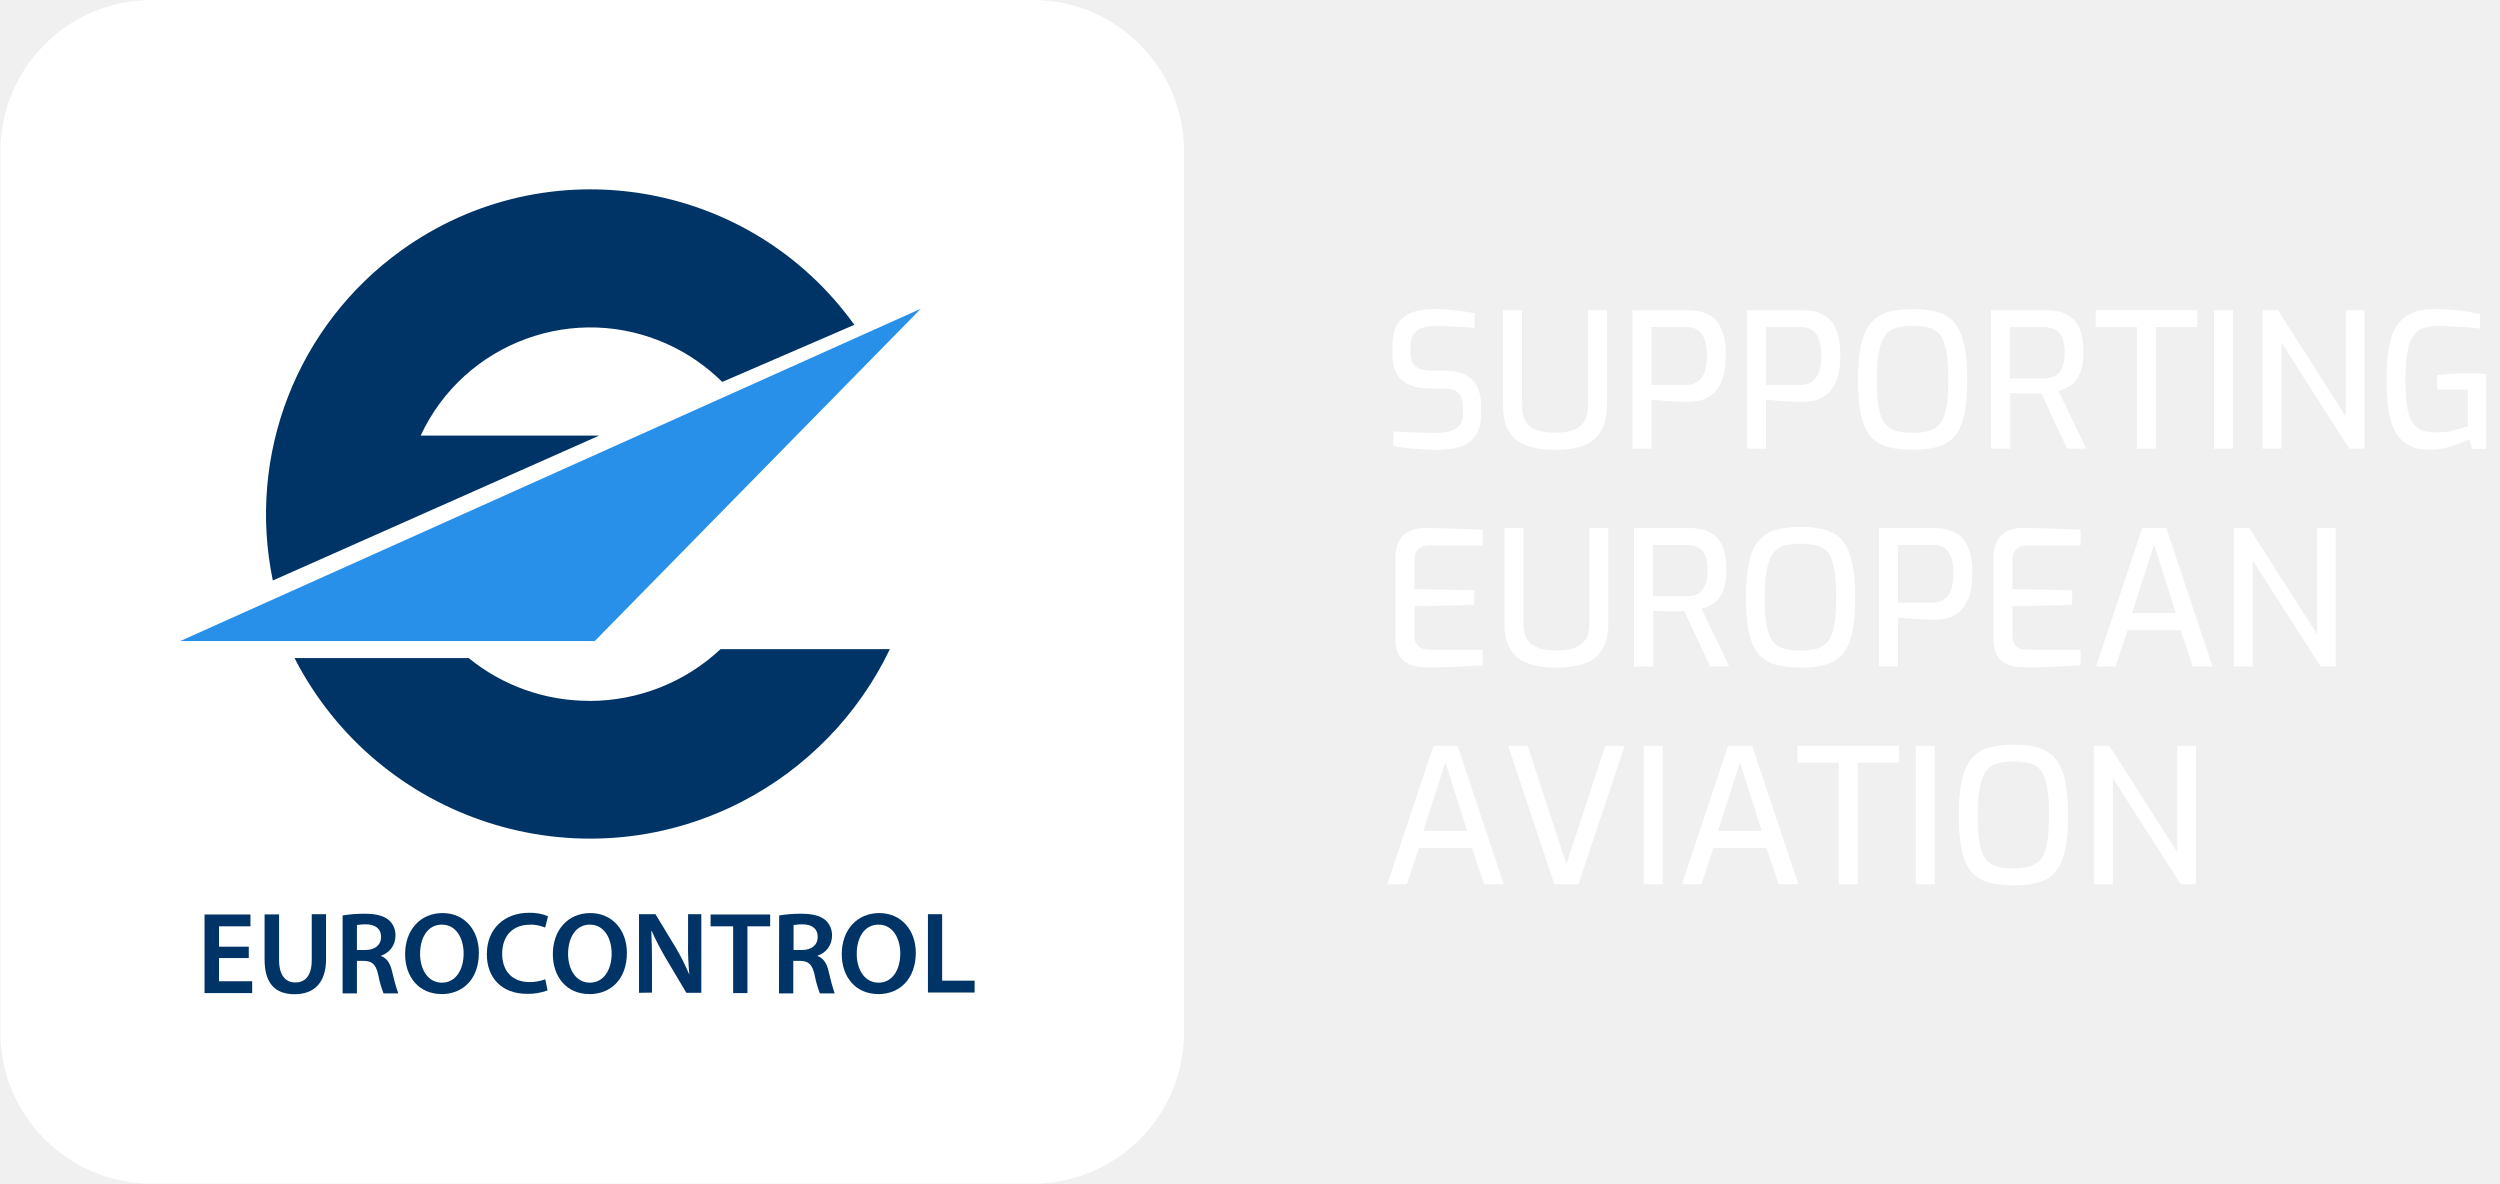
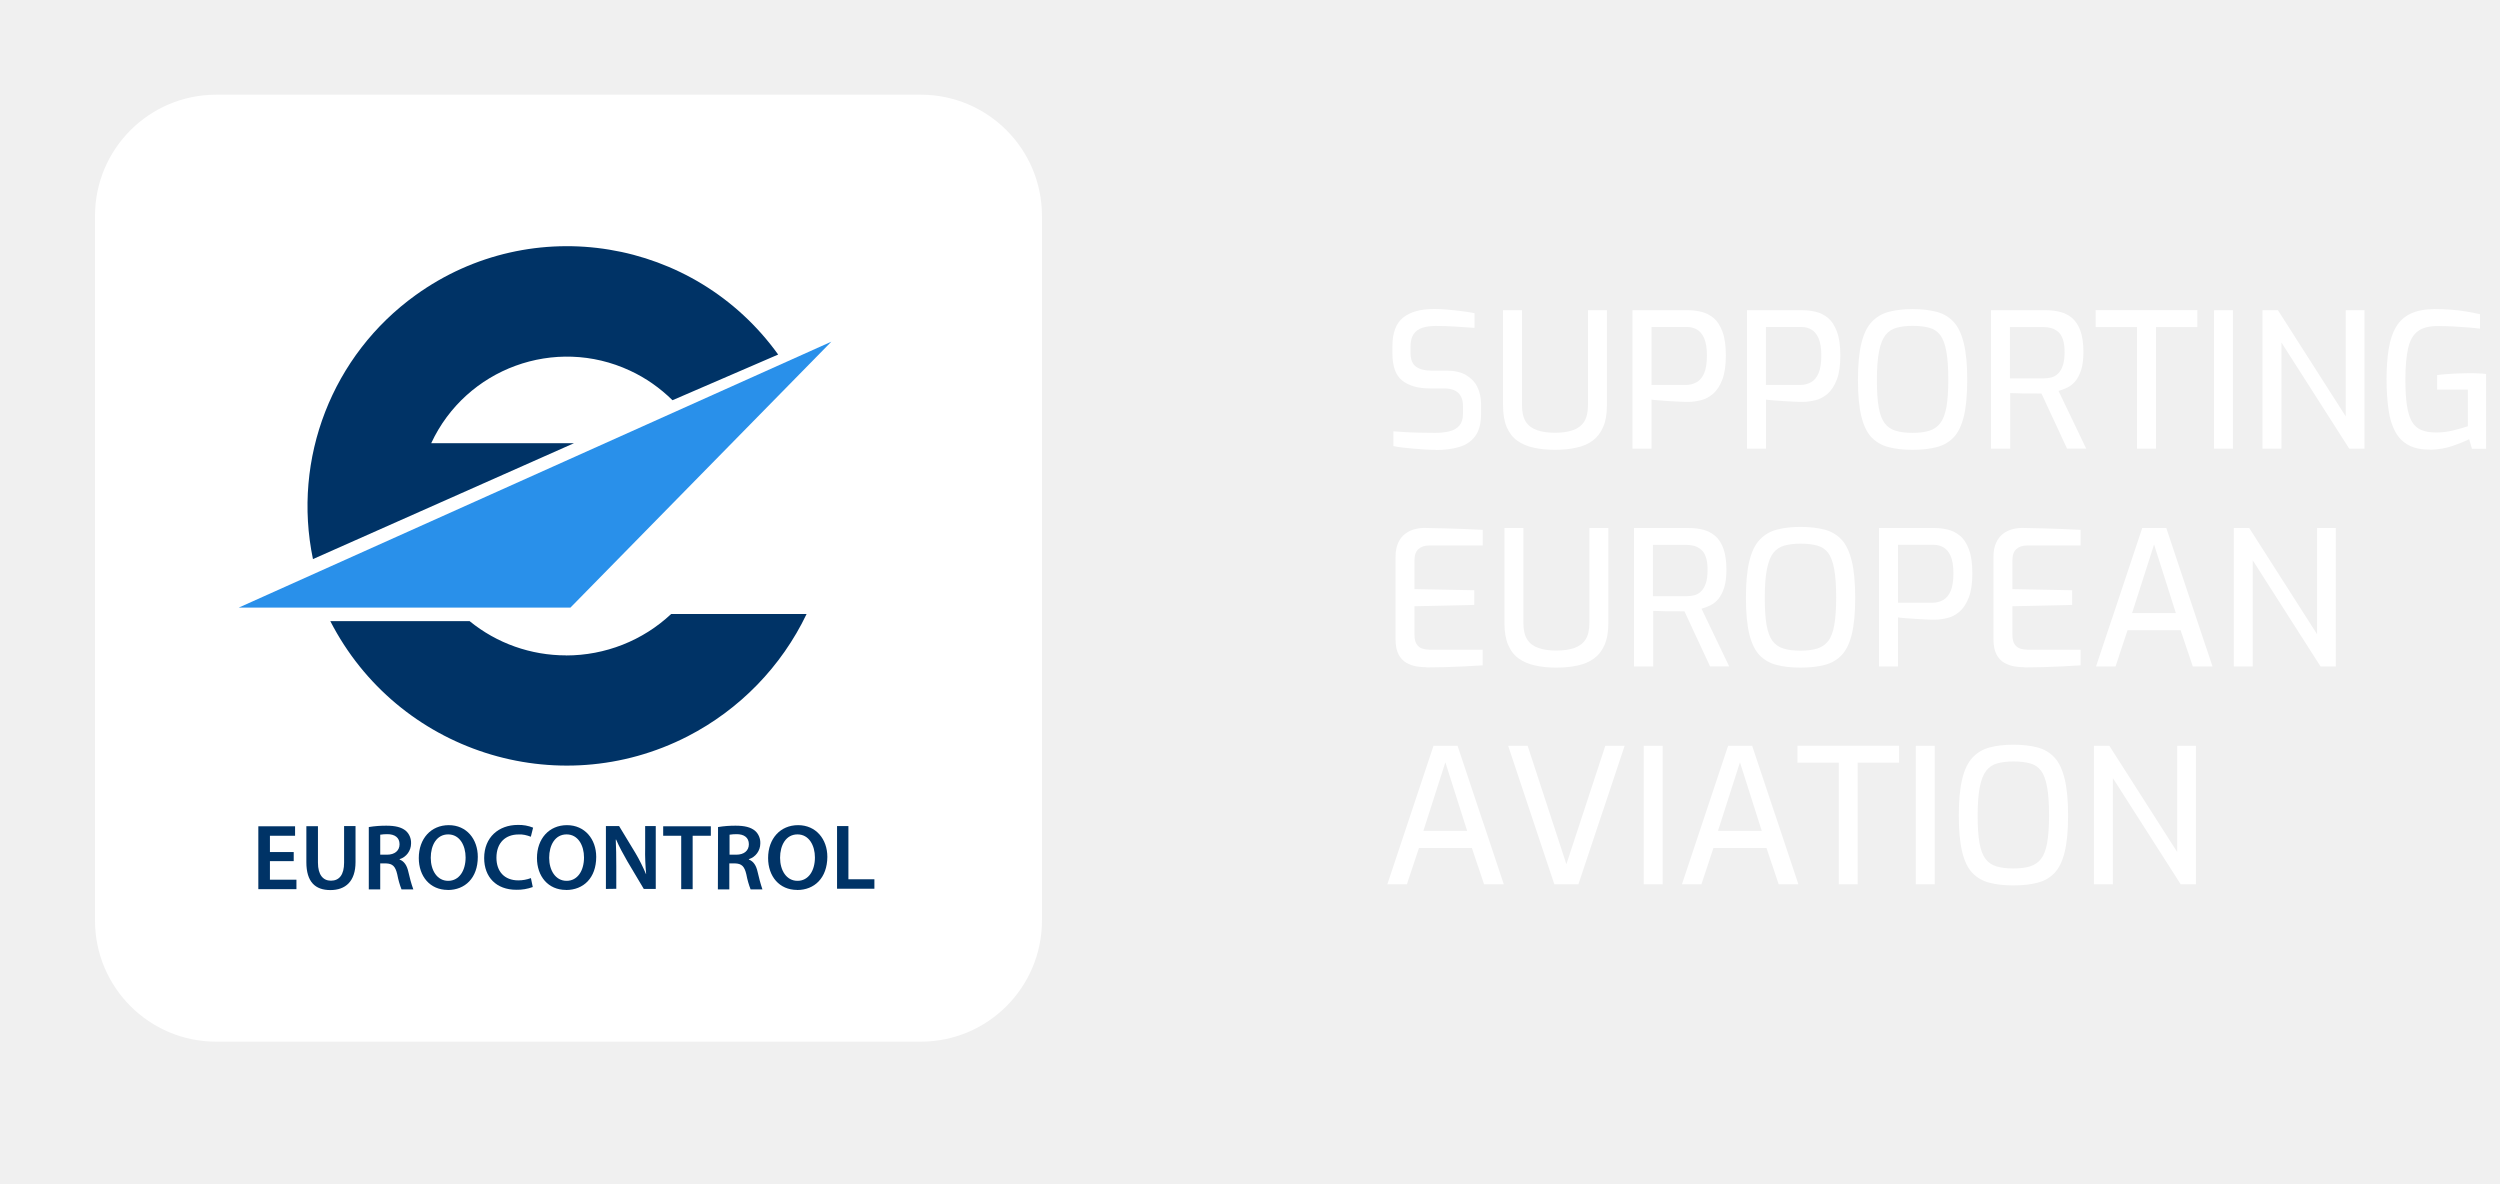
<svg xmlns="http://www.w3.org/2000/svg" id="Layer_1" data-name="Layer 1" viewBox="0 0 264 125">
  <g>
    <path d="M151.6,47.5c-.32,0-.68,0-1.08-.03-.4-.02-.81-.05-1.23-.09-.42-.04-.81-.08-1.19-.12s-.7-.09-.96-.16v-1.55c.34.03.76.05,1.24.08.48.03,1,.05,1.55.06.55.01,1.08.02,1.6.02.57,0,1.07-.05,1.52-.16.44-.11.79-.3,1.05-.6s.39-.7.39-1.23v-.85c0-.6-.16-1.05-.49-1.37s-.82-.48-1.48-.48h-1.49c-1.27,0-2.25-.28-2.95-.83s-1.04-1.51-1.04-2.86v-.79c0-1.4.38-2.4,1.14-3.01.76-.6,1.84-.9,3.24-.9.46,0,.96.02,1.49.07.53.05,1.04.1,1.55.17.5.07.92.13,1.25.2v1.55c-.6-.04-1.26-.08-1.99-.13-.73-.05-1.43-.07-2.07-.07-.56,0-1.04.06-1.44.19s-.71.35-.93.67c-.22.32-.33.77-.33,1.35v.6c0,.71.19,1.21.58,1.49.38.28.92.42,1.61.42h1.61c.83,0,1.52.15,2.05.46s.94.72,1.2,1.25.4,1.13.4,1.81v1.03c0,1.03-.21,1.83-.63,2.38-.42.56-.99.94-1.71,1.14-.71.21-1.53.31-2.44.31Z" style="fill: #fff; stroke-width: 0px;" />
    <path d="M164.2,47.5c-.81,0-1.55-.07-2.22-.22-.67-.14-1.26-.39-1.75-.74-.49-.35-.86-.83-1.12-1.44-.26-.61-.39-1.38-.39-2.3v-10.04h2v10.02c0,.75.14,1.34.41,1.76.27.42.67.71,1.19.89.52.18,1.15.27,1.88.27s1.37-.09,1.89-.27c.52-.18.92-.48,1.19-.89.27-.42.41-1,.41-1.76v-10.02h2v10.04c0,.93-.13,1.69-.4,2.3-.26.61-.64,1.09-1.12,1.44-.48.35-1.06.6-1.74.74-.67.15-1.42.22-2.24.22Z" style="fill: #fff; stroke-width: 0px;" />
    <path d="M172.39,47.38v-14.62h5.93c.44,0,.89.06,1.35.17s.89.33,1.28.65c.39.32.7.8.94,1.44.24.64.36,1.48.36,2.52s-.12,1.89-.37,2.54-.57,1.14-.96,1.49c-.4.34-.83.58-1.29.69s-.91.18-1.33.18c-.21,0-.5,0-.86-.02-.36-.01-.74-.03-1.14-.06-.4-.03-.77-.05-1.11-.08-.34-.03-.61-.05-.79-.08v5.18h-2ZM174.4,40.65h3.63c.42,0,.8-.1,1.14-.29.34-.19.6-.51.79-.95s.29-1.06.29-1.86-.1-1.39-.29-1.83-.45-.74-.76-.92-.67-.27-1.05-.27h-3.75v6.11Z" style="fill: #fff; stroke-width: 0px;" />
    <path d="M184.48,47.38v-14.62h5.93c.44,0,.89.06,1.35.17s.89.33,1.28.65c.39.32.7.8.94,1.44.24.64.36,1.48.36,2.52s-.12,1.89-.37,2.54-.57,1.14-.96,1.49c-.4.34-.83.58-1.29.69s-.91.18-1.33.18c-.21,0-.5,0-.86-.02-.36-.01-.74-.03-1.14-.06-.4-.03-.77-.05-1.11-.08-.34-.03-.61-.05-.79-.08v5.18h-2ZM186.48,40.65h3.63c.42,0,.8-.1,1.14-.29.34-.19.6-.51.79-.95s.29-1.06.29-1.86-.1-1.39-.29-1.83-.45-.74-.76-.92-.67-.27-1.05-.27h-3.75v6.11Z" style="fill: #fff; stroke-width: 0px;" />
    <path d="M201.96,47.5c-.95,0-1.79-.09-2.51-.28-.72-.18-1.32-.53-1.81-1.03-.48-.5-.84-1.24-1.08-2.22-.24-.98-.36-2.26-.36-3.85s.12-2.87.36-3.86c.24-.99.6-1.74,1.09-2.26s1.09-.88,1.81-1.07c.71-.19,1.55-.29,2.5-.29s1.83.1,2.55.29,1.32.55,1.8,1.07.83,1.28,1.07,2.26c.24.99.36,2.27.36,3.86s-.12,2.87-.36,3.85c-.24.98-.6,1.72-1.08,2.22-.48.5-1.08.85-1.81,1.03-.72.19-1.56.28-2.53.28ZM201.96,45.71c.69,0,1.27-.07,1.76-.22.48-.15.87-.41,1.17-.8s.51-.95.65-1.69c.13-.73.2-1.7.2-2.89,0-1.26-.07-2.26-.21-3.02-.14-.75-.35-1.32-.64-1.71-.29-.38-.68-.64-1.16-.77-.48-.13-1.07-.2-1.76-.2-.65,0-1.21.07-1.69.2-.48.13-.87.39-1.17.77-.3.38-.53.95-.68,1.71s-.23,1.76-.23,3.02c0,1.19.06,2.15.19,2.89.12.73.34,1.3.63,1.69s.69.66,1.17.8c.48.15,1.07.22,1.78.22Z" style="fill: #fff; stroke-width: 0px;" />
    <path d="M210.25,47.38v-14.62h5.85c.5,0,.99.06,1.46.18s.89.34,1.26.65c.37.32.66.76.87,1.34.21.58.32,1.33.32,2.25,0,.75-.08,1.38-.24,1.88-.16.5-.37.9-.62,1.2s-.54.52-.85.67c-.31.15-.62.27-.92.35l2.92,6.09h-2.02l-2.7-5.81c-.2,0-.44,0-.72-.01-.29,0-.58,0-.89,0s-.61,0-.91-.02c-.3-.01-.56-.02-.78-.02v5.87h-2ZM212.25,39.96h3.53c.32,0,.61-.04.87-.11.26-.07.5-.21.7-.42.21-.21.37-.49.49-.85.12-.36.18-.83.18-1.4s-.06-1-.18-1.35c-.12-.34-.28-.61-.5-.79s-.45-.31-.71-.39c-.26-.07-.55-.11-.85-.11h-3.53v5.42Z" style="fill: #fff; stroke-width: 0px;" />
    <path d="M225.67,47.38v-12.84h-4.37v-1.79h10.74v1.79h-4.37v12.84h-2Z" style="fill: #fff; stroke-width: 0px;" />
    <path d="M233.8,47.38v-14.62h2v14.62h-2Z" style="fill: #fff; stroke-width: 0px;" />
    <path d="M238.92,47.38v-14.62h1.63l7.16,11.21v-11.21h1.98v14.62h-1.61l-7.16-11.21v11.21h-2Z" style="fill: #fff; stroke-width: 0px;" />
    <path d="M256.66,47.48c-.93.01-1.69-.14-2.29-.46-.6-.32-1.08-.79-1.42-1.41-.34-.62-.59-1.4-.72-2.33s-.21-2.01-.21-3.24.08-2.29.23-3.21c.15-.93.41-1.7.78-2.32.37-.62.89-1.09,1.56-1.4s1.5-.47,2.51-.47c.57,0,1.13.02,1.69.06.56.04,1.09.1,1.62.19s1.02.18,1.48.29v1.53c-.26-.04-.63-.08-1.11-.12-.48-.04-1-.08-1.58-.11s-1.16-.05-1.76-.05c-.93,0-1.63.18-2.12.55-.49.36-.83.96-1.02,1.79-.19.83-.29,1.93-.29,3.3,0,1.1.05,2.01.16,2.73.11.72.28,1.29.52,1.71.24.42.57.71.98.89.42.18.94.27,1.58.27s1.21-.07,1.82-.22c.6-.15,1.11-.29,1.54-.44v-3.87h-3.25v-1.53c.26-.04.58-.07.94-.1.36-.03.75-.05,1.15-.07.4-.02.81-.03,1.22-.03.37,0,.71,0,1.02.02.31.01.59.03.84.06v7.9h-1.49l-.3-1.01c-.44.22-1.02.46-1.75.71-.73.25-1.5.38-2.32.4Z" style="fill: #fff; stroke-width: 0px;" />
    <path d="M150.62,70.46c-.33,0-.68-.03-1.05-.09s-.72-.19-1.06-.38c-.34-.19-.61-.49-.82-.88-.21-.4-.32-.93-.32-1.61v-8.69c0-.58.09-1.07.27-1.47.18-.4.41-.71.71-.94.29-.23.62-.4.98-.5.36-.1.72-.15,1.08-.15.86.01,1.65.03,2.37.05.72.02,1.39.04,2.01.07s1.22.05,1.79.08v1.65h-5.64c-.49,0-.87.13-1.15.38-.28.25-.42.65-.42,1.19v3.04l6.31.12v1.55l-6.31.14v3c0,.45.08.79.23,1.01.15.23.35.38.59.46.25.08.51.12.78.12h5.6v1.65c-.61.04-1.25.08-1.92.11-.67.03-1.35.06-2.03.08-.68.02-1.35.03-1.99.03Z" style="fill: #fff; stroke-width: 0px;" />
    <path d="M164.35,70.5c-.81,0-1.55-.07-2.22-.22-.67-.14-1.26-.39-1.75-.74-.49-.35-.86-.83-1.12-1.44-.26-.61-.39-1.38-.39-2.3v-10.04h2v10.02c0,.75.14,1.34.41,1.76.27.42.67.71,1.19.89.52.18,1.15.27,1.88.27s1.37-.09,1.89-.27c.52-.18.92-.48,1.19-.89.27-.42.41-1,.41-1.76v-10.02h2v10.04c0,.93-.13,1.69-.4,2.3-.26.61-.64,1.09-1.12,1.44-.48.35-1.06.6-1.74.74-.67.15-1.42.22-2.24.22Z" style="fill: #fff; stroke-width: 0px;" />
    <path d="M172.55,70.38v-14.62h5.85c.5,0,.99.06,1.46.18s.89.34,1.26.65c.37.32.66.76.87,1.34.21.58.32,1.33.32,2.25,0,.75-.08,1.38-.24,1.88-.16.5-.37.9-.62,1.2s-.54.52-.85.67c-.31.15-.62.27-.92.35l2.92,6.09h-2.02l-2.7-5.81c-.2,0-.44,0-.72-.01-.29,0-.58,0-.89,0s-.61,0-.91-.02c-.3-.01-.56-.02-.78-.02v5.87h-2ZM174.55,62.96h3.53c.32,0,.61-.04.87-.11.26-.07.5-.21.7-.42.21-.21.37-.49.49-.85.12-.36.18-.83.18-1.4s-.06-1-.18-1.35c-.12-.34-.28-.61-.5-.79s-.45-.31-.71-.39c-.26-.07-.55-.11-.85-.11h-3.53v5.42Z" style="fill: #fff; stroke-width: 0px;" />
    <path d="M190.13,70.5c-.95,0-1.79-.09-2.51-.28-.72-.18-1.32-.53-1.81-1.03-.48-.5-.84-1.24-1.08-2.22-.24-.98-.36-2.26-.36-3.85s.12-2.87.36-3.86c.24-.99.6-1.74,1.09-2.26.49-.52,1.09-.88,1.81-1.07.71-.19,1.55-.29,2.5-.29s1.83.1,2.55.29c.72.19,1.32.55,1.8,1.07.48.52.83,1.28,1.07,2.26.24.99.36,2.27.36,3.86s-.12,2.87-.36,3.85c-.24.98-.6,1.72-1.08,2.22-.48.5-1.08.85-1.81,1.03-.72.19-1.56.28-2.53.28ZM190.13,68.71c.69,0,1.27-.07,1.76-.22.48-.15.87-.41,1.17-.8s.51-.95.64-1.69.2-1.7.2-2.89c0-1.26-.07-2.26-.21-3.02s-.35-1.32-.64-1.71c-.29-.38-.68-.64-1.16-.77-.48-.13-1.07-.2-1.76-.2-.65,0-1.21.07-1.69.2-.48.13-.87.39-1.17.77-.3.38-.53.95-.68,1.71-.15.75-.23,1.76-.23,3.02,0,1.19.06,2.15.19,2.89s.34,1.3.63,1.69c.3.39.69.66,1.17.8.48.15,1.08.22,1.78.22Z" style="fill: #fff; stroke-width: 0px;" />
    <path d="M198.42,70.38v-14.62h5.93c.44,0,.89.06,1.35.17s.89.33,1.28.65c.39.32.7.8.94,1.44.24.64.36,1.48.36,2.52s-.12,1.89-.37,2.54-.57,1.14-.96,1.49c-.4.34-.83.58-1.29.69s-.91.18-1.33.18c-.21,0-.5,0-.86-.02-.36-.01-.74-.03-1.14-.06-.4-.03-.77-.05-1.11-.08-.34-.03-.61-.05-.79-.08v5.18h-2ZM200.43,63.65h3.63c.42,0,.8-.1,1.14-.29.34-.19.6-.51.79-.95s.29-1.06.29-1.86-.1-1.39-.29-1.83-.45-.74-.76-.92-.67-.27-1.05-.27h-3.75v6.11Z" style="fill: #fff; stroke-width: 0px;" />
    <path d="M213.76,70.46c-.33,0-.68-.03-1.05-.09s-.72-.19-1.06-.38c-.34-.19-.61-.49-.82-.88-.21-.4-.32-.93-.32-1.61v-8.69c0-.58.09-1.07.27-1.47.18-.4.41-.71.7-.94.29-.23.62-.4.98-.5.36-.1.72-.15,1.08-.15.86.01,1.65.03,2.37.05.72.02,1.39.04,2.01.07.62.03,1.22.05,1.79.08v1.65h-5.63c-.49,0-.87.13-1.15.38-.28.25-.42.65-.42,1.19v3.04l6.31.12v1.55l-6.31.14v3c0,.45.08.79.23,1.01.15.23.35.38.6.46.24.08.51.12.78.12h5.59v1.65c-.61.04-1.25.08-1.92.11-.67.03-1.35.06-2.03.08-.68.02-1.35.03-1.99.03Z" style="fill: #fff; stroke-width: 0px;" />
    <path d="M221.34,70.38l4.88-14.62h2.54l4.88,14.62h-2.08l-1.29-3.83h-5.6l-1.27,3.83h-2.06ZM225.15,64.74h4.62l-2.3-7.24-2.32,7.24Z" style="fill: #fff; stroke-width: 0px;" />
    <path d="M235.89,70.38v-14.62h1.63l7.16,11.21v-11.21h1.98v14.62h-1.61l-7.16-11.21v11.21h-2Z" style="fill: #fff; stroke-width: 0px;" />
    <path d="M146.5,93.38l4.88-14.62h2.54l4.88,14.62h-2.08l-1.29-3.83h-5.59l-1.27,3.83h-2.06ZM150.31,87.74h4.62l-2.3-7.24-2.32,7.24Z" style="fill: #fff; stroke-width: 0px;" />
    <path d="M164.14,93.38l-4.88-14.62h2.06l4.09,12.5,4.11-12.5h2.04l-4.88,14.62h-2.54Z" style="fill: #fff; stroke-width: 0px;" />
    <path d="M173.58,93.38v-14.62h2v14.62h-2Z" style="fill: #fff; stroke-width: 0px;" />
    <path d="M177.61,93.38l4.88-14.62h2.54l4.88,14.62h-2.08l-1.29-3.83h-5.6l-1.27,3.83h-2.06ZM181.42,87.74h4.62l-2.3-7.24-2.32,7.24Z" style="fill: #fff; stroke-width: 0px;" />
    <path d="M194.18,93.38v-12.84h-4.37v-1.79h10.73v1.79h-4.37v12.84h-2Z" style="fill: #fff; stroke-width: 0px;" />
    <path d="M202.31,93.38v-14.62h2v14.62h-2Z" style="fill: #fff; stroke-width: 0px;" />
    <path d="M212.61,93.5c-.95,0-1.79-.09-2.51-.28-.72-.18-1.32-.53-1.81-1.03-.48-.5-.84-1.24-1.08-2.22-.24-.98-.36-2.26-.36-3.85s.12-2.87.36-3.86c.24-.99.6-1.74,1.09-2.26.49-.52,1.09-.88,1.81-1.07.71-.19,1.55-.29,2.5-.29s1.83.1,2.55.29c.72.19,1.32.55,1.8,1.07.48.52.83,1.28,1.07,2.26.24.99.36,2.27.36,3.86s-.12,2.87-.36,3.85c-.24.98-.6,1.72-1.08,2.22-.48.5-1.08.85-1.81,1.03-.72.19-1.56.28-2.53.28ZM212.61,91.71c.69,0,1.27-.07,1.76-.22.48-.15.87-.41,1.17-.8s.51-.95.64-1.69.2-1.7.2-2.89c0-1.26-.07-2.26-.21-3.02s-.35-1.32-.64-1.71c-.29-.38-.68-.64-1.16-.77-.48-.13-1.07-.2-1.76-.2-.65,0-1.21.07-1.69.2-.48.13-.87.39-1.17.77-.3.38-.53.95-.68,1.71-.15.75-.23,1.76-.23,3.02,0,1.19.06,2.15.19,2.89s.34,1.3.63,1.69c.3.39.69.66,1.17.8.48.15,1.08.22,1.78.22Z" style="fill: #fff; stroke-width: 0px;" />
    <path d="M221.12,93.38v-14.62h1.63l7.16,11.21v-11.21h1.98v14.62h-1.61l-7.16-11.21v11.21h-2Z" style="fill: #fff; stroke-width: 0px;" />
  </g>
-   <rect x=".04" width="125" height="125" rx="16" ry="16" style="fill: #fff; stroke-width: 0px;" />
-   <g>
-     <path d="M90.21,34.29c-11.06-15.38-32.47-18.91-47.84-7.84-11.01,7.92-16.32,21.56-13.56,34.85l34.46-15.3h-18.85c4.6-9.88,16.35-14.18,26.23-9.58,2.1.97,3.98,2.3,5.62,3.91l13.95-6.03h0Z" style="fill: #036; stroke-width: 0px;" />
-     <polygon points="97.24 32.6 62.8 67.7 19.02 67.7 97.24 32.6" style="fill: #2990ea; stroke-width: 0px;" />
-     <path d="M62.21,74.01c-4.62,0-9.12-1.58-12.72-4.52h-18.39c8.84,17.22,29.96,24.04,47.18,15.2,6.84-3.52,12.37-9.2,15.69-16.14h-17.88c-3.75,3.52-8.71,5.47-13.87,5.47h0Z" style="fill: #036; stroke-width: 0px;" />
+   <g transform="translate(10 10) scale(0.8)">
+     <rect x=".04" width="125" height="125" rx="16" ry="16" style="fill: #fff; stroke-width: 0px;" />
    <g>
-       <path d="M26.27,101.17h-3.14v2.45h3.5v1.25h-5.03v-8.3h4.85v1.25h-3.32v2.15h3.14v1.2h0Z" style="fill: #036; stroke-width: 0px;" />
-       <path d="M29.47,96.54v4.83c0,1.63.69,2.38,1.71,2.38,1.1,0,1.74-.77,1.74-2.38v-4.83h1.51v4.75c0,2.56-1.33,3.7-3.32,3.7s-3.17-1.07-3.17-3.68v-4.75h1.53v-.02h0Z" style="fill: #036; stroke-width: 0px;" />
-       <path d="M36.19,96.67c.77-.13,1.53-.18,2.3-.18,1.2,0,1.99.2,2.56.66.48.41.74,1.05.71,1.69,0,.94-.61,1.79-1.51,2.07v.05c.61.23.97.79,1.15,1.61.18.79.38,1.56.66,2.33h-1.56c-.25-.64-.43-1.28-.56-1.97-.25-1.1-.64-1.43-1.48-1.46h-.77v3.43h-1.51v-8.23h0ZM37.69,100.32h.89c1.02,0,1.66-.53,1.66-1.38,0-.89-.64-1.33-1.61-1.33-.3,0-.64.02-.94.07v2.63h0Z" style="fill: #036; stroke-width: 0px;" />
-       <path d="M46.61,104.97c-2.35,0-3.83-1.79-3.83-4.21,0-2.56,1.61-4.34,3.96-4.34s3.83,1.84,3.83,4.19c0,2.79-1.69,4.37-3.96,4.37h0ZM46.66,103.77c1.46,0,2.3-1.35,2.3-3.09,0-1.56-.77-3.04-2.3-3.04s-2.3,1.43-2.3,3.09.84,3.04,2.3,3.04h0Z" style="fill: #036; stroke-width: 0px;" />
-       <path d="M57.82,104.59c-.69.25-1.43.38-2.17.36-2.63,0-4.24-1.66-4.24-4.19,0-2.74,1.92-4.37,4.44-4.37.69-.02,1.38.1,2.02.36l-.3,1.2c-.51-.2-1.07-.34-1.63-.3-1.69,0-2.91,1.07-2.91,3.07,0,1.81,1.05,2.99,2.89,2.99.56,0,1.12-.1,1.66-.3l.25,1.2v-.02Z" style="fill: #036; stroke-width: 0px;" />
-       <path d="M62.21,104.97c-2.35,0-3.83-1.79-3.83-4.21,0-2.56,1.61-4.34,3.96-4.34s3.86,1.84,3.86,4.19c0,2.79-1.69,4.37-3.98,4.37h0ZM62.29,103.77c1.46,0,2.3-1.35,2.3-3.09,0-1.56-.77-3.04-2.3-3.04s-2.3,1.43-2.3,3.09.84,3.04,2.3,3.04h0Z" style="fill: #036; stroke-width: 0px;" />
-       <path d="M67.48,104.84v-8.3h1.74l2.15,3.55c.53.89,1,1.84,1.4,2.79h.02c-.1-1.15-.16-2.3-.13-3.45v-2.89h1.4v8.3h-1.58l-2.17-3.65c-.53-.92-1.05-1.87-1.48-2.86h-.05c.05,1.07.07,2.17.07,3.52v2.97l-1.38.02h0Z" style="fill: #036; stroke-width: 0px;" />
-       <path d="M77.42,97.82h-2.38v-1.25h6.29v1.25h-2.4v7.05h-1.51v-7.05h0Z" style="fill: #036; stroke-width: 0px;" />
-       <path d="M82.29,96.67c.77-.13,1.53-.18,2.3-.18,1.2,0,1.99.2,2.56.66.48.41.74,1.05.71,1.69,0,.94-.61,1.79-1.51,2.07v.05c.61.23.97.79,1.15,1.61.18.79.38,1.56.64,2.33h-1.56c-.25-.64-.43-1.28-.56-1.97-.25-1.1-.64-1.43-1.48-1.46h-.77v3.43h-1.51l.02-8.23h0ZM83.8,100.32h.89c1.02,0,1.66-.53,1.66-1.38,0-.89-.64-1.33-1.61-1.33-.3,0-.64.02-.94.07v2.63h0Z" style="fill: #036; stroke-width: 0px;" />
-       <path d="M92.72,104.97c-2.35,0-3.83-1.79-3.83-4.21,0-2.56,1.61-4.34,3.96-4.34s3.86,1.84,3.86,4.19c-.02,2.79-1.71,4.37-3.98,4.37h0ZM92.77,103.77c1.46,0,2.3-1.35,2.3-3.09,0-1.56-.77-3.04-2.3-3.04s-2.3,1.43-2.3,3.09.84,3.04,2.3,3.04h0Z" style="fill: #036; stroke-width: 0px;" />
-       <path d="M97.98,96.54h1.51v7.02h3.43v1.25h-4.93v-8.28h0Z" style="fill: #036; stroke-width: 0px;" />
+       <path d="M90.21,34.29c-11.06-15.38-32.47-18.91-47.84-7.84-11.01,7.92-16.32,21.56-13.56,34.85l34.46-15.3h-18.85c4.6-9.88,16.35-14.18,26.23-9.58,2.1.97,3.98,2.3,5.62,3.91l13.95-6.03h0Z" style="fill: #036; stroke-width: 0px;" />
+       <polygon points="97.24 32.6 62.8 67.7 19.02 67.7 97.24 32.6" style="fill: #2990ea; stroke-width: 0px;" />
+       <path d="M62.21,74.01c-4.62,0-9.12-1.58-12.72-4.52h-18.39c8.84,17.22,29.96,24.04,47.18,15.2,6.84-3.52,12.37-9.2,15.69-16.14h-17.88c-3.75,3.52-8.71,5.47-13.87,5.47h0Z" style="fill: #036; stroke-width: 0px;" />
+       <g>
+         <path d="M26.27,101.17h-3.14v2.45h3.5v1.25h-5.03v-8.3h4.85v1.25h-3.32v2.15h3.14v1.2h0Z" style="fill: #036; stroke-width: 0px;" />
+         <path d="M29.47,96.54v4.83c0,1.63.69,2.38,1.71,2.38,1.1,0,1.74-.77,1.74-2.38v-4.83h1.51v4.75c0,2.56-1.33,3.7-3.32,3.7s-3.17-1.07-3.17-3.68v-4.75h1.53v-.02h0Z" style="fill: #036; stroke-width: 0px;" />
+         <path d="M36.19,96.67c.77-.13,1.53-.18,2.3-.18,1.2,0,1.99.2,2.56.66.48.41.74,1.05.71,1.69,0,.94-.61,1.79-1.51,2.07v.05c.61.23.97.79,1.15,1.61.18.79.38,1.56.66,2.33h-1.56c-.25-.64-.43-1.28-.56-1.97-.25-1.1-.64-1.43-1.48-1.46h-.77v3.43h-1.51v-8.23h0ZM37.69,100.32h.89c1.02,0,1.66-.53,1.66-1.38,0-.89-.64-1.33-1.61-1.33-.3,0-.64.02-.94.07v2.63h0Z" style="fill: #036; stroke-width: 0px;" />
+         <path d="M46.61,104.97c-2.35,0-3.83-1.79-3.83-4.21,0-2.56,1.61-4.34,3.96-4.34s3.83,1.84,3.83,4.19c0,2.79-1.69,4.37-3.96,4.37h0ZM46.66,103.77c1.46,0,2.3-1.35,2.3-3.09,0-1.56-.77-3.04-2.3-3.04s-2.3,1.43-2.3,3.09.84,3.04,2.3,3.04h0Z" style="fill: #036; stroke-width: 0px;" />
+         <path d="M57.82,104.59c-.69.25-1.43.38-2.17.36-2.63,0-4.24-1.66-4.24-4.19,0-2.74,1.92-4.37,4.44-4.37.69-.02,1.38.1,2.02.36l-.3,1.2c-.51-.2-1.07-.34-1.63-.3-1.69,0-2.91,1.07-2.91,3.07,0,1.81,1.05,2.99,2.89,2.99.56,0,1.12-.1,1.66-.3l.25,1.2v-.02Z" style="fill: #036; stroke-width: 0px;" />
+         <path d="M62.21,104.97c-2.35,0-3.83-1.79-3.83-4.21,0-2.56,1.61-4.34,3.96-4.34s3.86,1.84,3.86,4.19c0,2.79-1.69,4.37-3.98,4.37h0ZM62.29,103.77c1.46,0,2.3-1.35,2.3-3.09,0-1.56-.77-3.04-2.3-3.04s-2.3,1.43-2.3,3.09.84,3.04,2.3,3.04h0Z" style="fill: #036; stroke-width: 0px;" />
+         <path d="M67.48,104.84v-8.3h1.74l2.15,3.55c.53.89,1,1.84,1.4,2.79h.02c-.1-1.15-.16-2.3-.13-3.45v-2.89h1.4v8.3h-1.58l-2.17-3.65c-.53-.92-1.05-1.87-1.48-2.86h-.05c.05,1.07.07,2.17.07,3.52v2.97l-1.38.02h0Z" style="fill: #036; stroke-width: 0px;" />
+         <path d="M77.42,97.82h-2.38v-1.25h6.29v1.25h-2.4v7.05h-1.51v-7.05h0Z" style="fill: #036; stroke-width: 0px;" />
+         <path d="M82.29,96.67c.77-.13,1.53-.18,2.3-.18,1.2,0,1.99.2,2.56.66.48.41.74,1.05.71,1.69,0,.94-.61,1.79-1.51,2.07v.05c.61.23.97.79,1.15,1.61.18.79.38,1.56.64,2.33h-1.56c-.25-.64-.43-1.28-.56-1.97-.25-1.1-.64-1.43-1.48-1.46h-.77v3.43h-1.51l.02-8.23h0ZM83.8,100.32h.89c1.02,0,1.66-.53,1.66-1.38,0-.89-.64-1.33-1.61-1.33-.3,0-.64.02-.94.07v2.63h0Z" style="fill: #036; stroke-width: 0px;" />
+         <path d="M92.72,104.97c-2.35,0-3.83-1.79-3.83-4.21,0-2.56,1.61-4.34,3.96-4.34s3.86,1.84,3.86,4.19c-.02,2.79-1.71,4.37-3.98,4.37h0ZM92.77,103.77c1.46,0,2.3-1.35,2.3-3.09,0-1.56-.77-3.04-2.3-3.04s-2.3,1.43-2.3,3.09.84,3.04,2.3,3.04h0Z" style="fill: #036; stroke-width: 0px;" />
+         <path d="M97.98,96.54h1.51v7.02h3.43v1.25h-4.93v-8.28h0Z" style="fill: #036; stroke-width: 0px;" />
+       </g>
    </g>
  </g>
</svg>
